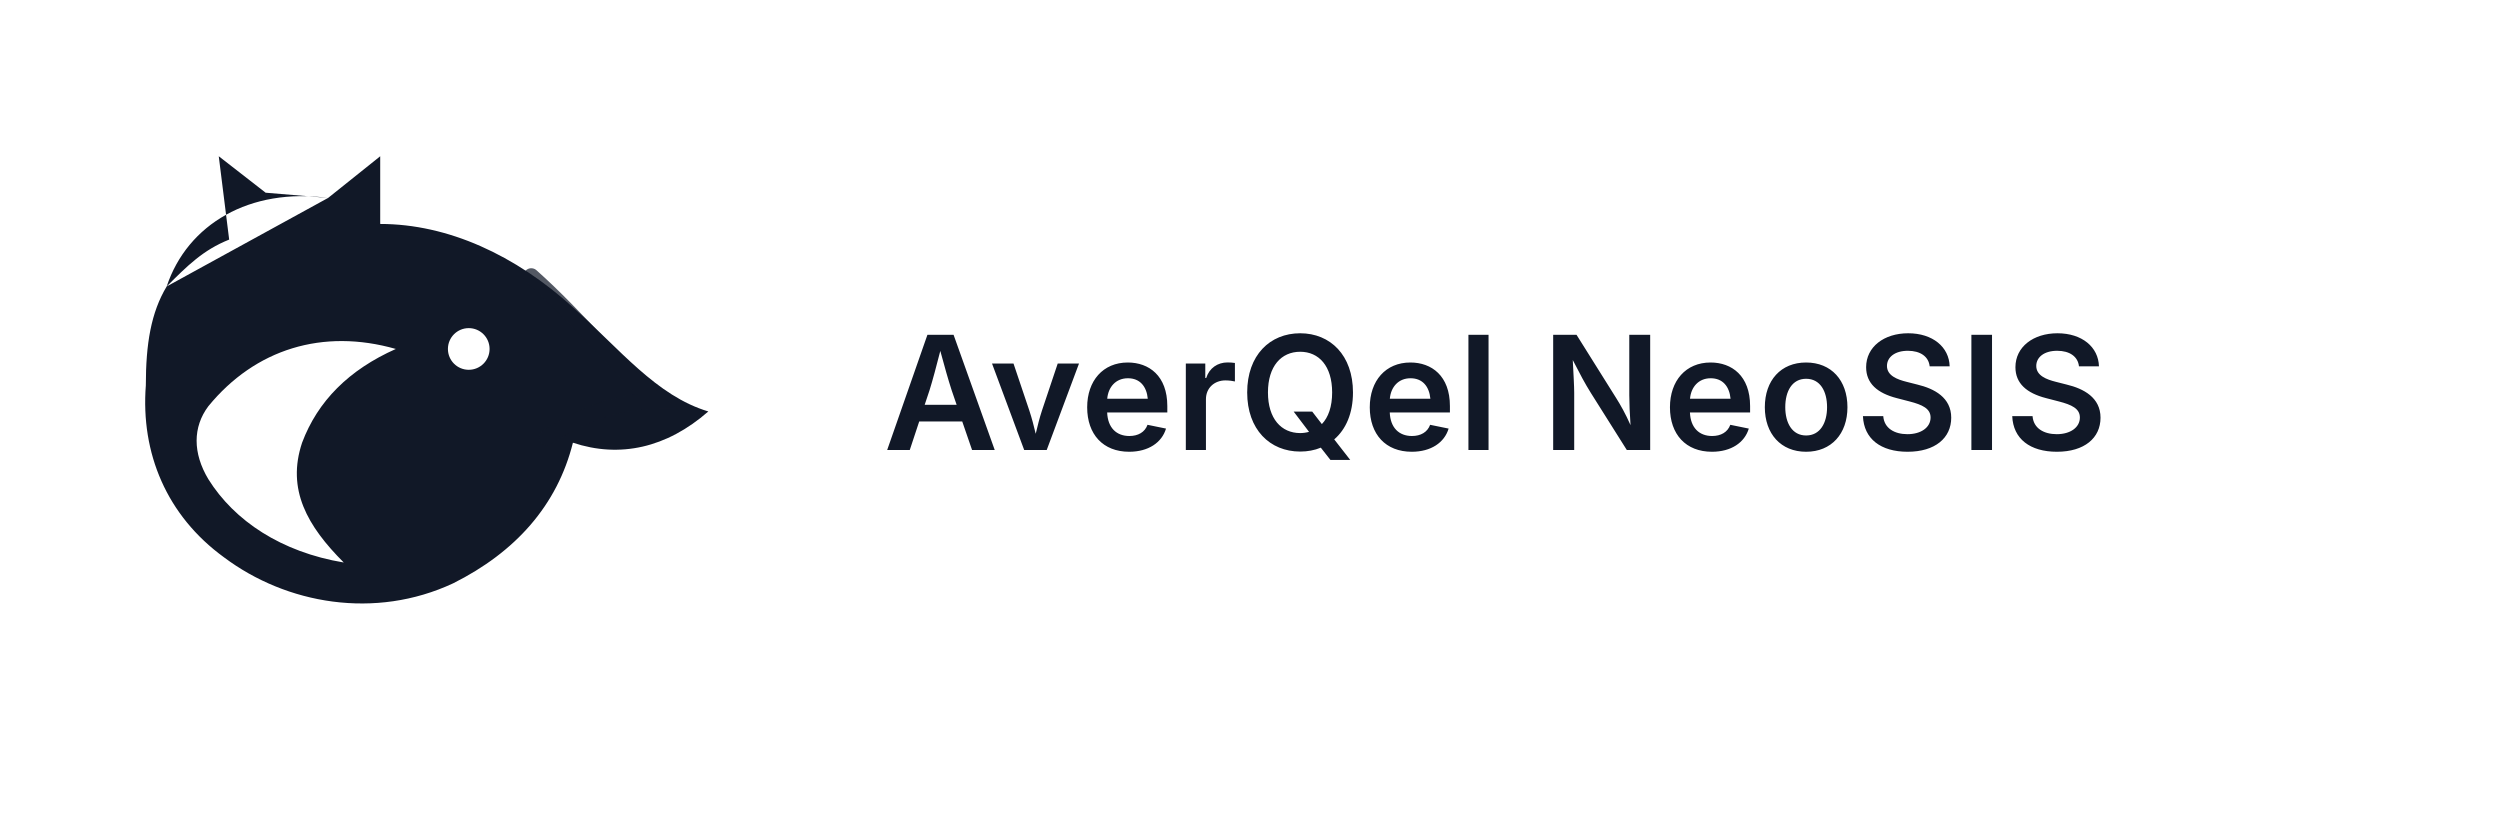
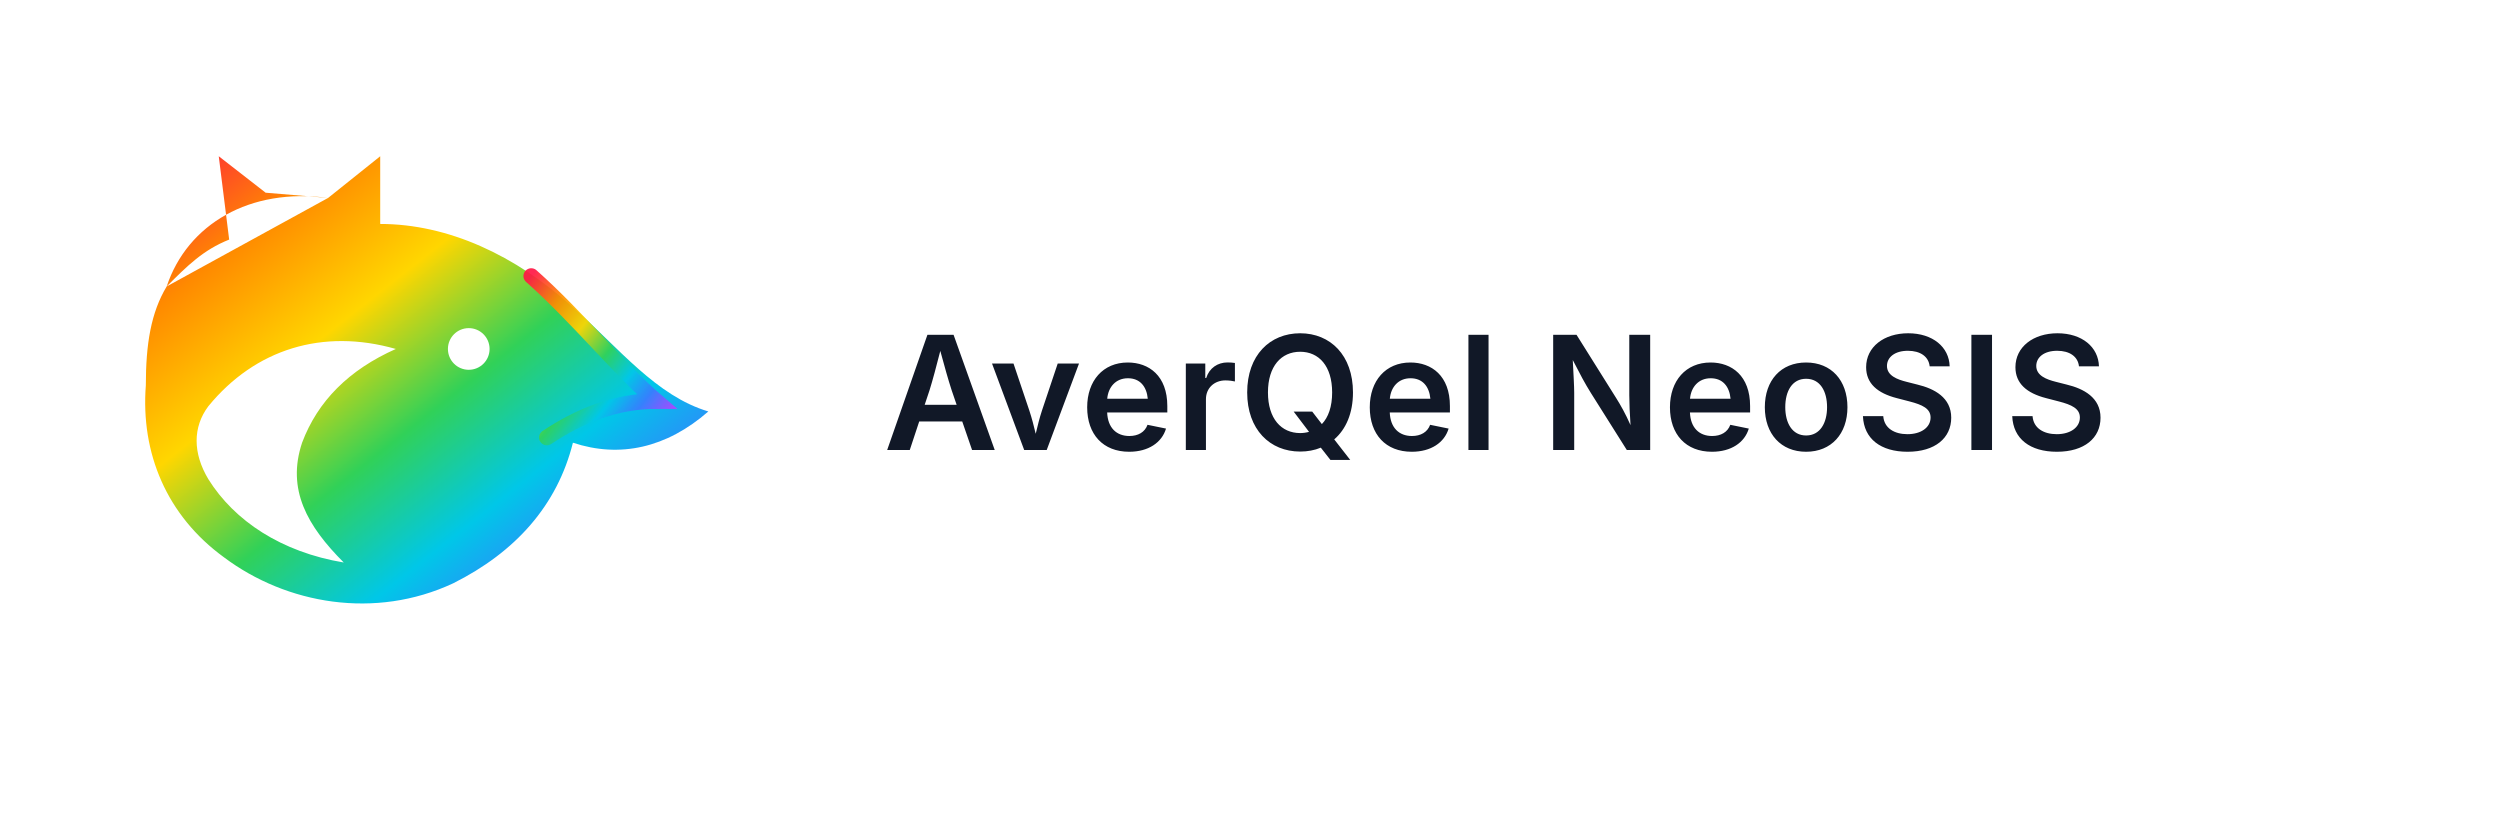
<svg xmlns="http://www.w3.org/2000/svg" width="600" height="196" viewBox="0 0 600 196" fill="none">
+   <defs>
+     <linearGradient id="rainbow" x1="0%" y1="0%" x2="100%" y2="100%">
+       <stop offset="0%" stop-color="#ff1744" />
+       <stop offset="18%" stop-color="#ff8a00" />
+       <stop offset="36%" stop-color="#ffd600" />
+       <stop offset="54%" stop-color="#31d158" />
+       <stop offset="70%" stop-color="#00c7e8" />
+       <stop offset="84%" stop-color="#397bff" />
+       <stop offset="100%" stop-color="#c13cff" />
+     </linearGradient>
+   </defs>
  <g transform="translate(25 35) scale(1.25)">
-     <path d="M12 27C16 15 28 8 43 10L53 2L53 15C66 15 79 21 90 31C99 39 106 48 116 51C108 58 99 60 90 57C87 69 79 78 67 84C52 91 35 88 23 79C12 71 7 59 8 46C8 38 9 32 12 27C16 23 19 20 24 18L22 2L31 9L43 10Z M70 35A4 4 0 1 0 70 43A4 4 0 1 0 70 35ZM20 50C29 39 42 35 56 39C47 43 41 49 38 57C35 66 39 73 46 80C34 78 25 72 20 64C17 59 17 54 20 50Z" fill="#111827" fill-rule="evenodd" clip-rule="evenodd" />
-     <path d="M82 25C91 33 99 43 106 49C98 49 91 52 85 56" fill="none" stroke="#111827" stroke-width="3" stroke-linecap="round" opacity=".72" />
+     <path d="M12 27C16 15 28 8 43 10L53 2L53 15C66 15 79 21 90 31C99 39 106 48 116 51C108 58 99 60 90 57C87 69 79 78 67 84C52 91 35 88 23 79C12 71 7 59 8 46C8 38 9 32 12 27C16 23 19 20 24 18L22 2L31 9L43 10Z M70 35A4 4 0 1 0 70 43A4 4 0 1 0 70 35ZM20 50C29 39 42 35 56 39C47 43 41 49 38 57C35 66 39 73 46 80C34 78 25 72 20 64C17 59 17 54 20 50Z" fill="url(#rainbow)" fill-rule="evenodd" clip-rule="evenodd" />
+     <path d="M82 25C91 33 99 43 106 49C98 49 91 52 85 56" fill="none" stroke="url(#rainbow)" stroke-width="3" stroke-linecap="round" opacity=".92" />
  </g>
  <text x="212" y="108" fill="#111827" font-family="Inter,Segoe UI,sans-serif" font-size="38" font-weight="600" letter-spacing=".3">AverQel NeoSIS</text>
</svg>
